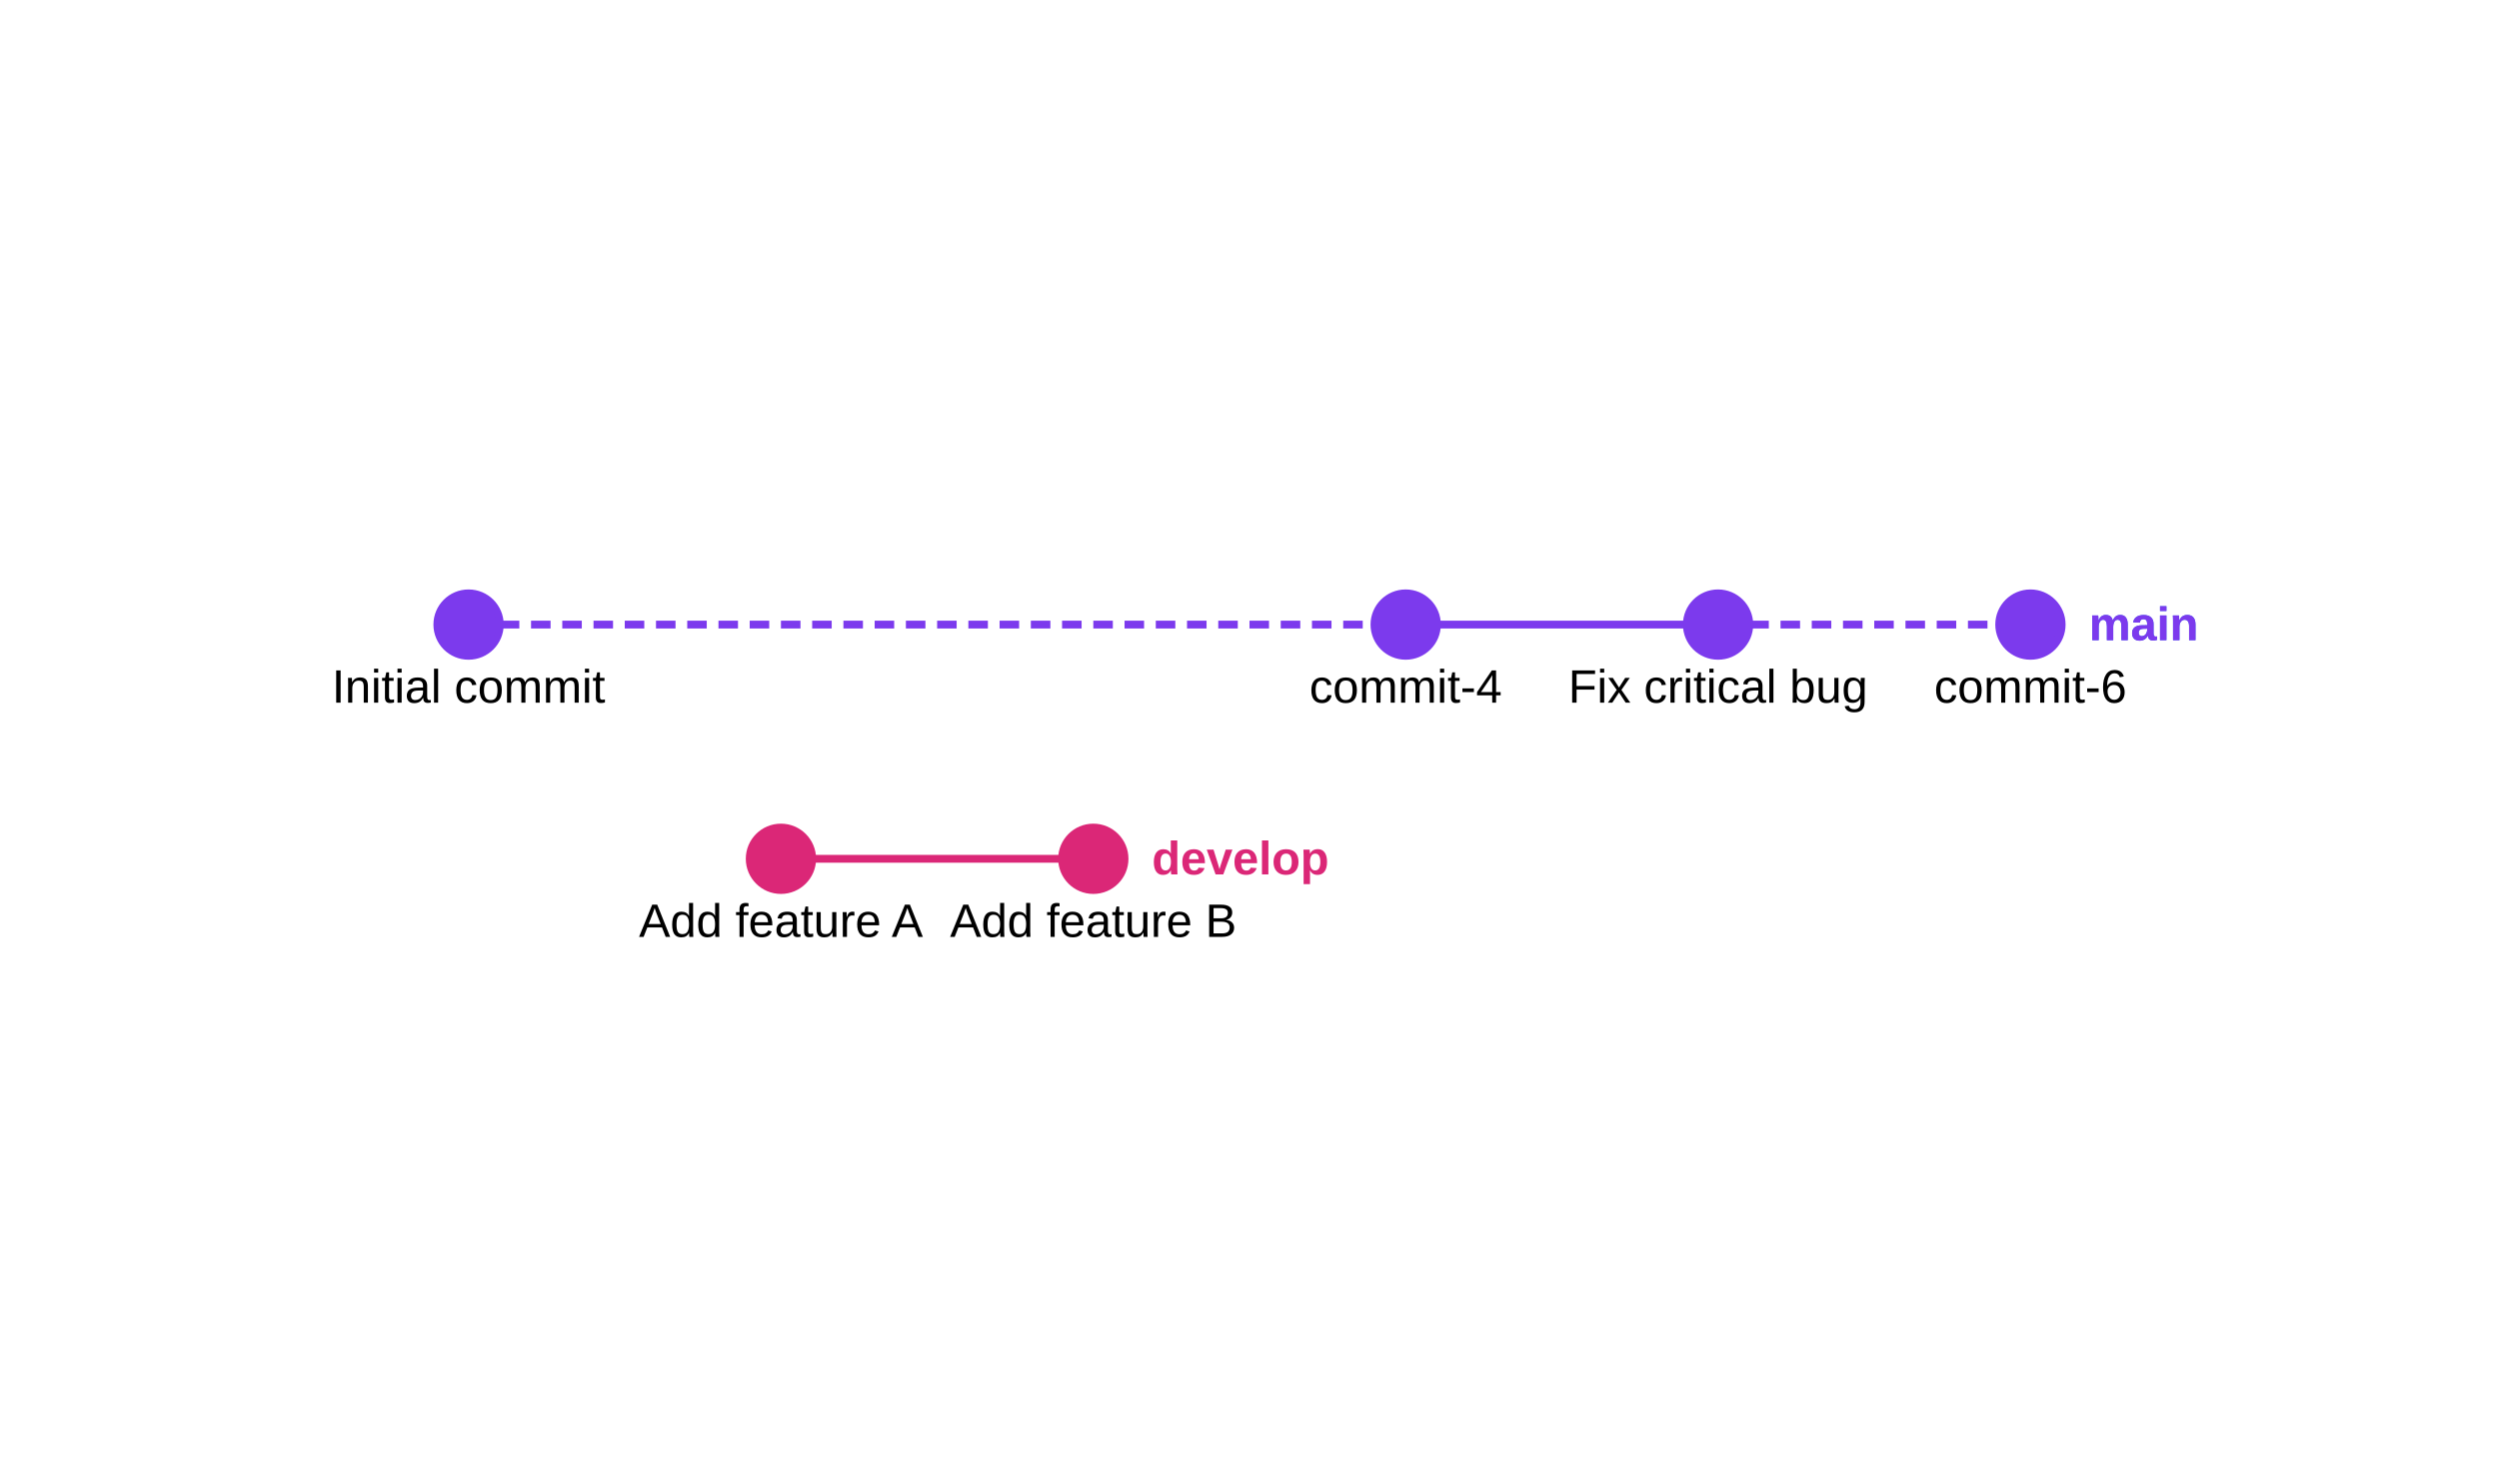
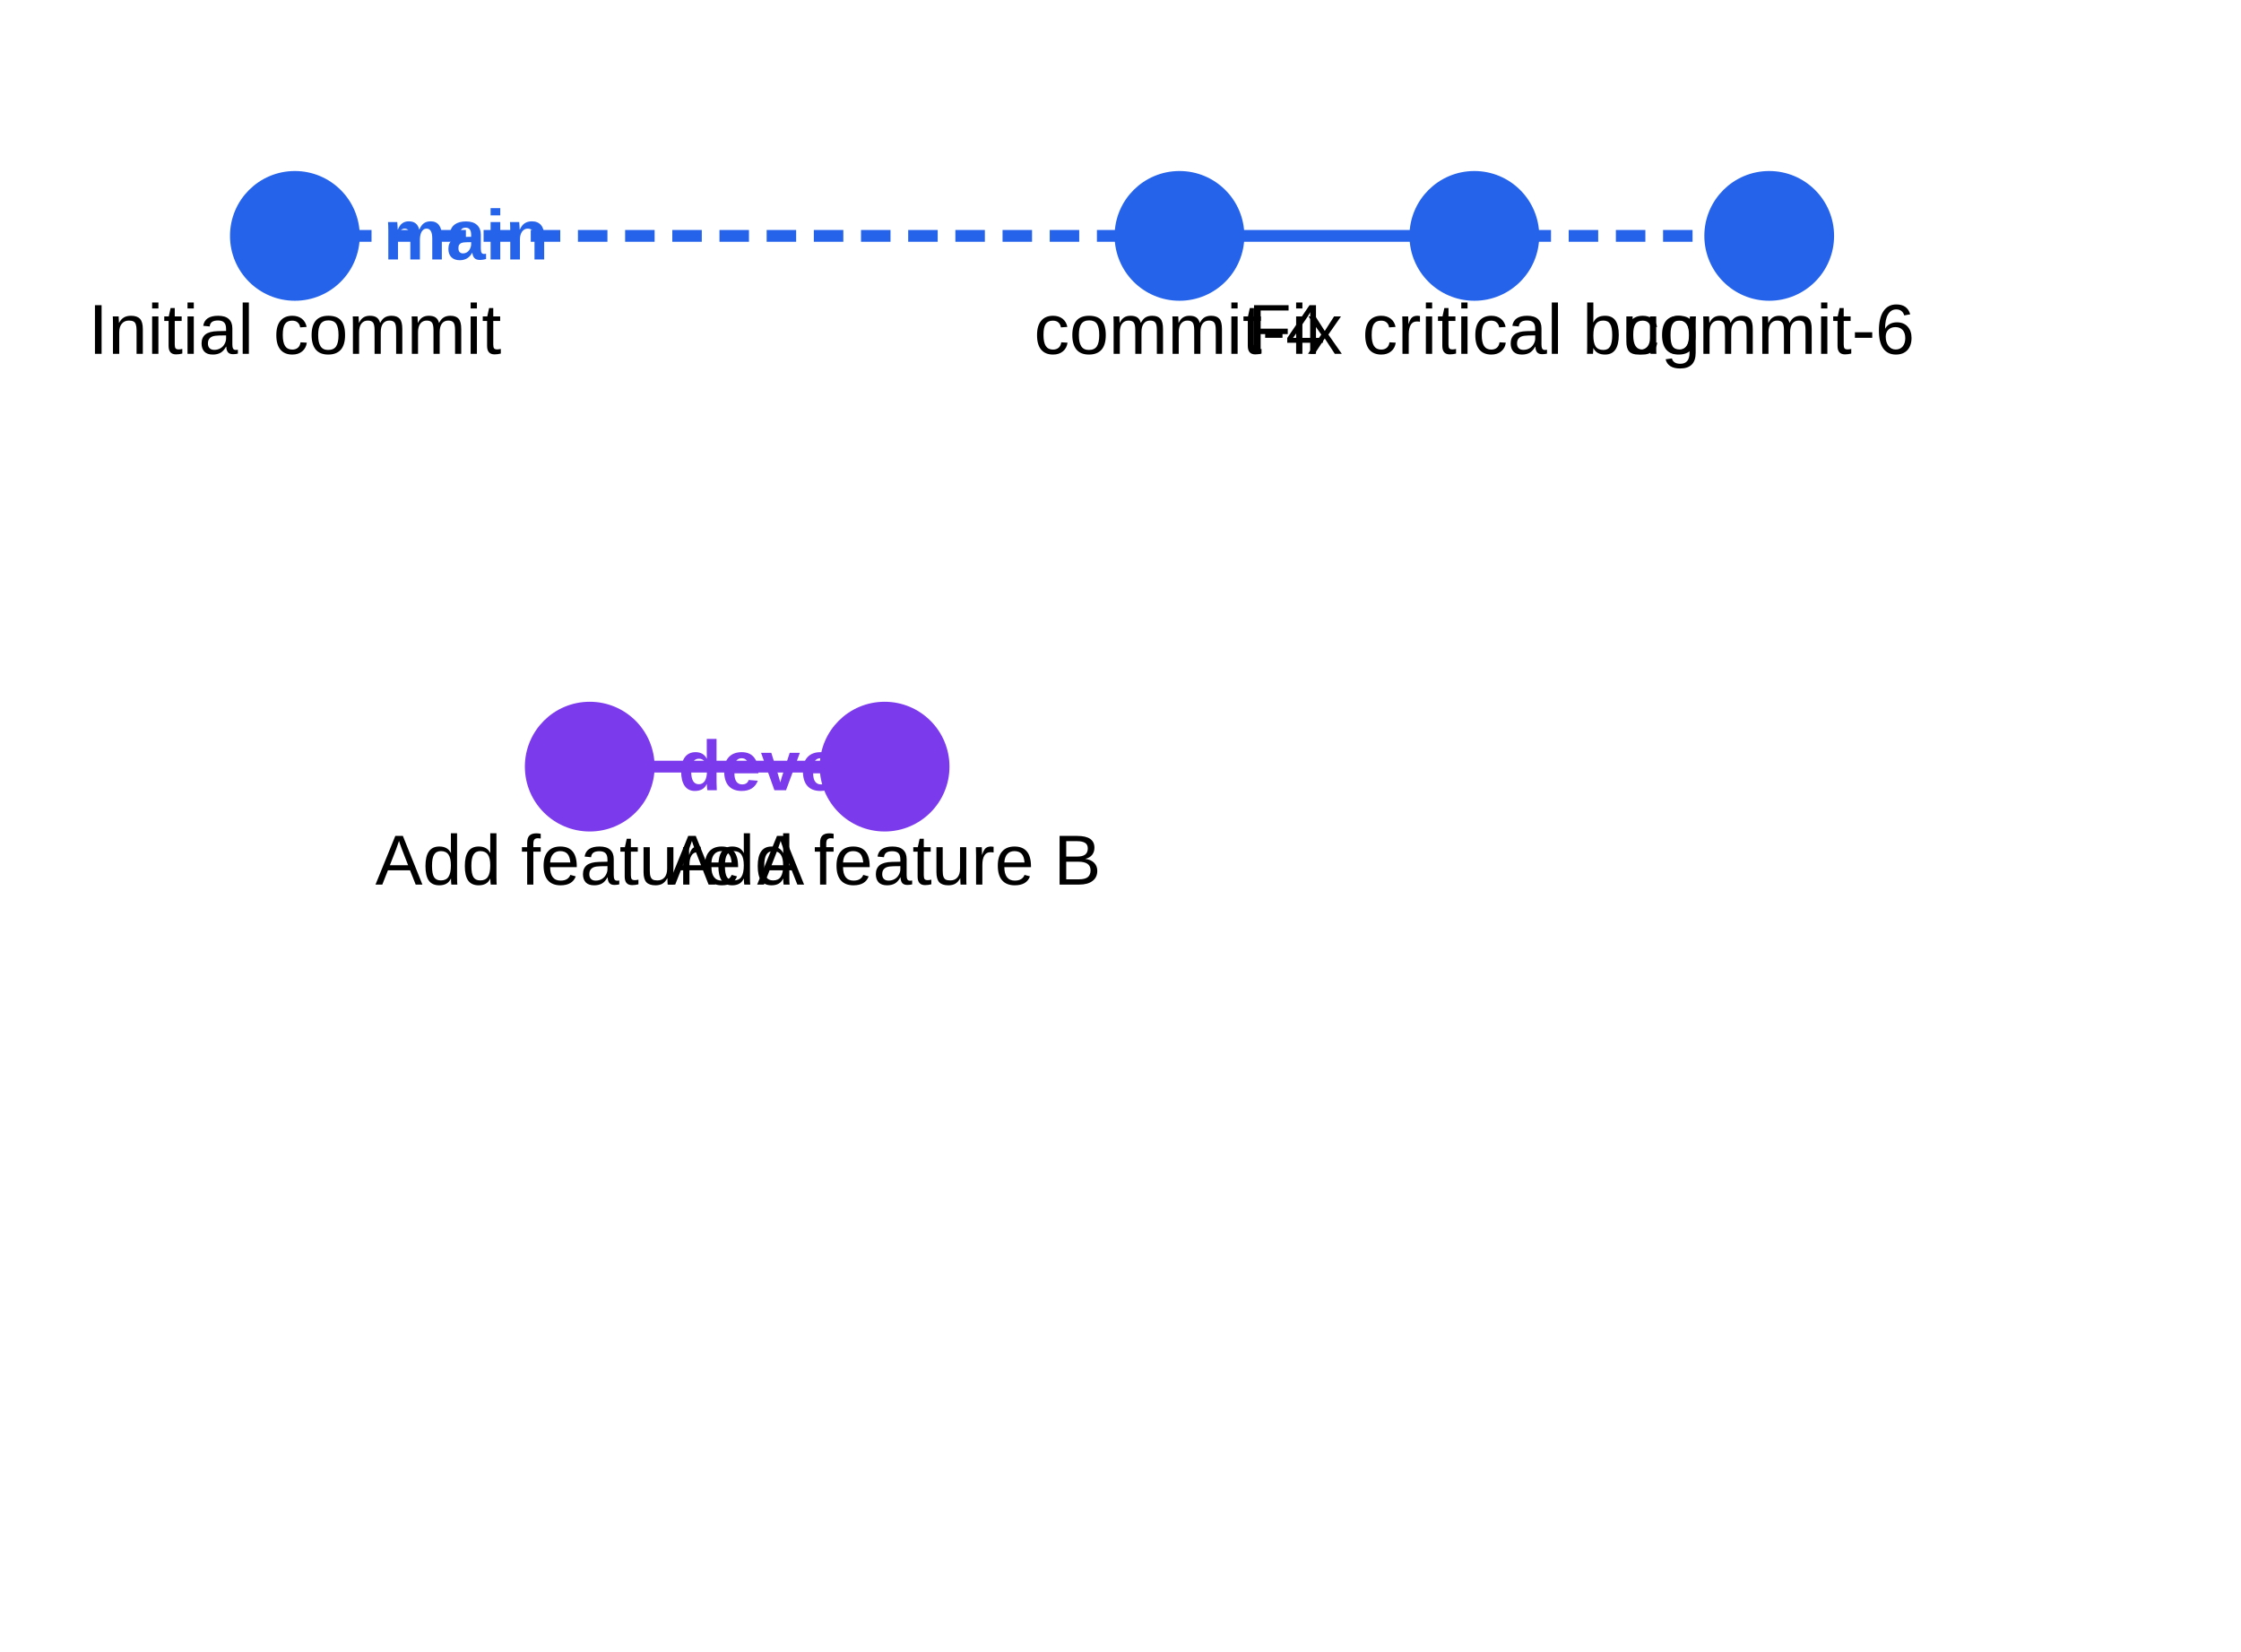
- <svg xmlns="http://www.w3.org/2000/svg" width="640.0" height="380.0" viewBox="0 0 640.0 380.0" version="1.2" baseProfile="tiny">
-   <line fill="none" stroke="#db2777" stroke-width="2" x1="200.0" y1="220.0" x2="280.0" y2="220.0" />
-   <path fill="none" stroke="#7c3aed" stroke-width="2" d="M 120 160 L 360 160" stroke-dasharray="5,3" />
-   <line fill="none" stroke="#7c3aed" stroke-width="2" x1="360.0" y1="160.0" x2="440.0" y2="160.0" />
-   <path fill="none" stroke="#7c3aed" stroke-width="2" d="M 440 160 L 520 160" stroke-dasharray="5,3" />
-   <circle fill="#7c3aed" stroke="#7c3aed" stroke-width="2" cx="120.0" cy="160.0" r="8.0" />
-   <circle fill="#db2777" stroke="#db2777" stroke-width="2" cx="200.0" cy="220.0" r="8.0" />
-   <circle fill="#db2777" stroke="#db2777" stroke-width="2" cx="280.0" cy="220.0" r="8.0" />
-   <circle fill="#7c3aed" stroke="#7c3aed" stroke-width="2" cx="360.0" cy="160.0" r="8.0" />
-   <circle fill="#7c3aed" stroke="#7c3aed" stroke-width="2" cx="440.0" cy="160.0" r="8.0" />
-   <circle fill="#7c3aed" stroke="#7c3aed" stroke-width="2" cx="520.0" cy="160.0" r="8.0" />
-   <text fill="#000000" x="120.0" y="180.0" text-anchor="middle" font-family="Arial, Helvetica, sans-serif" font-size="12.0">Initial commit</text>
-   <text fill="#000000" x="200.0" y="240.0" text-anchor="middle" font-family="Arial, Helvetica, sans-serif" font-size="12.0">Add feature A</text>
-   <text fill="#000000" x="280.0" y="240.0" text-anchor="middle" font-family="Arial, Helvetica, sans-serif" font-size="12.0">Add feature B</text>
-   <text fill="#000000" x="360.0" y="180.0" text-anchor="middle" font-family="Arial, Helvetica, sans-serif" font-size="12.0">commit-4</text>
-   <text fill="#000000" x="440.0" y="180.0" text-anchor="middle" font-family="Arial, Helvetica, sans-serif" font-size="12.0">Fix critical bug</text>
-   <text fill="#000000" x="520.0" y="180.0" text-anchor="middle" font-family="Arial, Helvetica, sans-serif" font-size="12.0">commit-6</text>
-   <text fill="#2563eb" x="535.0" y="164.0" text-anchor="start" font-family="Arial, Helvetica, sans-serif" font-size="12.0" font-weight="bold">main</text>
-   <text fill="#7c3aed" x="535.0" y="164.0" text-anchor="start" font-family="Arial, Helvetica, sans-serif" font-size="12.0" font-weight="bold">main</text>
-   <text fill="#db2777" x="295.0" y="224.0" text-anchor="start" font-family="Arial, Helvetica, sans-serif" font-size="12.0" font-weight="bold">develop</text>
+ <svg xmlns="http://www.w3.org/2000/svg" width="380.0" height="280.0" viewBox="0 0 380.0 280.0" version="1.2" baseProfile="tiny">
+   <line fill="none" stroke="#7c3aed" stroke-width="2" x1="100.0" y1="130.0" x2="150.0" y2="130.0" />
+   <path fill="none" stroke="#2563eb" stroke-width="2" d="M 50 40 L 200 40" stroke-dasharray="5,3" />
+   <line fill="none" stroke="#2563eb" stroke-width="2" x1="200.0" y1="40.0" x2="250.0" y2="40.0" />
+   <path fill="none" stroke="#2563eb" stroke-width="2" d="M 250 40 L 300 40" stroke-dasharray="5,3" />
+   <circle fill="#2563eb" stroke="#2563eb" stroke-width="2" cx="50.0" cy="40.0" r="10.0" />
+   <circle fill="#7c3aed" stroke="#7c3aed" stroke-width="2" cx="100.0" cy="130.0" r="10.0" />
+   <circle fill="#7c3aed" stroke="#7c3aed" stroke-width="2" cx="150.0" cy="130.0" r="10.0" />
+   <circle fill="#2563eb" stroke="#2563eb" stroke-width="2" cx="200.0" cy="40.0" r="10.0" />
+   <circle fill="#2563eb" stroke="#2563eb" stroke-width="2" cx="250.0" cy="40.0" r="10.0" />
+   <circle fill="#2563eb" stroke="#2563eb" stroke-width="2" cx="300.0" cy="40.0" r="10.0" />
+   <text fill="#000000" x="50.0" y="60.0" text-anchor="middle" font-family="Arial, Helvetica, sans-serif" font-size="12.0">Initial commit</text>
+   <text fill="#000000" x="100.0" y="150.0" text-anchor="middle" font-family="Arial, Helvetica, sans-serif" font-size="12.0">Add feature A</text>
+   <text fill="#000000" x="150.0" y="150.0" text-anchor="middle" font-family="Arial, Helvetica, sans-serif" font-size="12.0">Add feature B</text>
+   <text fill="#000000" x="200.0" y="60.0" text-anchor="middle" font-family="Arial, Helvetica, sans-serif" font-size="12.0">commit-4</text>
+   <text fill="#000000" x="250.0" y="60.0" text-anchor="middle" font-family="Arial, Helvetica, sans-serif" font-size="12.0">Fix critical bug</text>
+   <text fill="#000000" x="300.0" y="60.0" text-anchor="middle" font-family="Arial, Helvetica, sans-serif" font-size="12.0">commit-6</text>
+   <text fill="#2563eb" x="65.0" y="44.0" text-anchor="start" font-family="Arial, Helvetica, sans-serif" font-size="12.0" font-weight="bold">main</text>
+   <text fill="#7c3aed" x="115.0" y="134.0" text-anchor="start" font-family="Arial, Helvetica, sans-serif" font-size="12.0" font-weight="bold">develop</text>
</svg>
